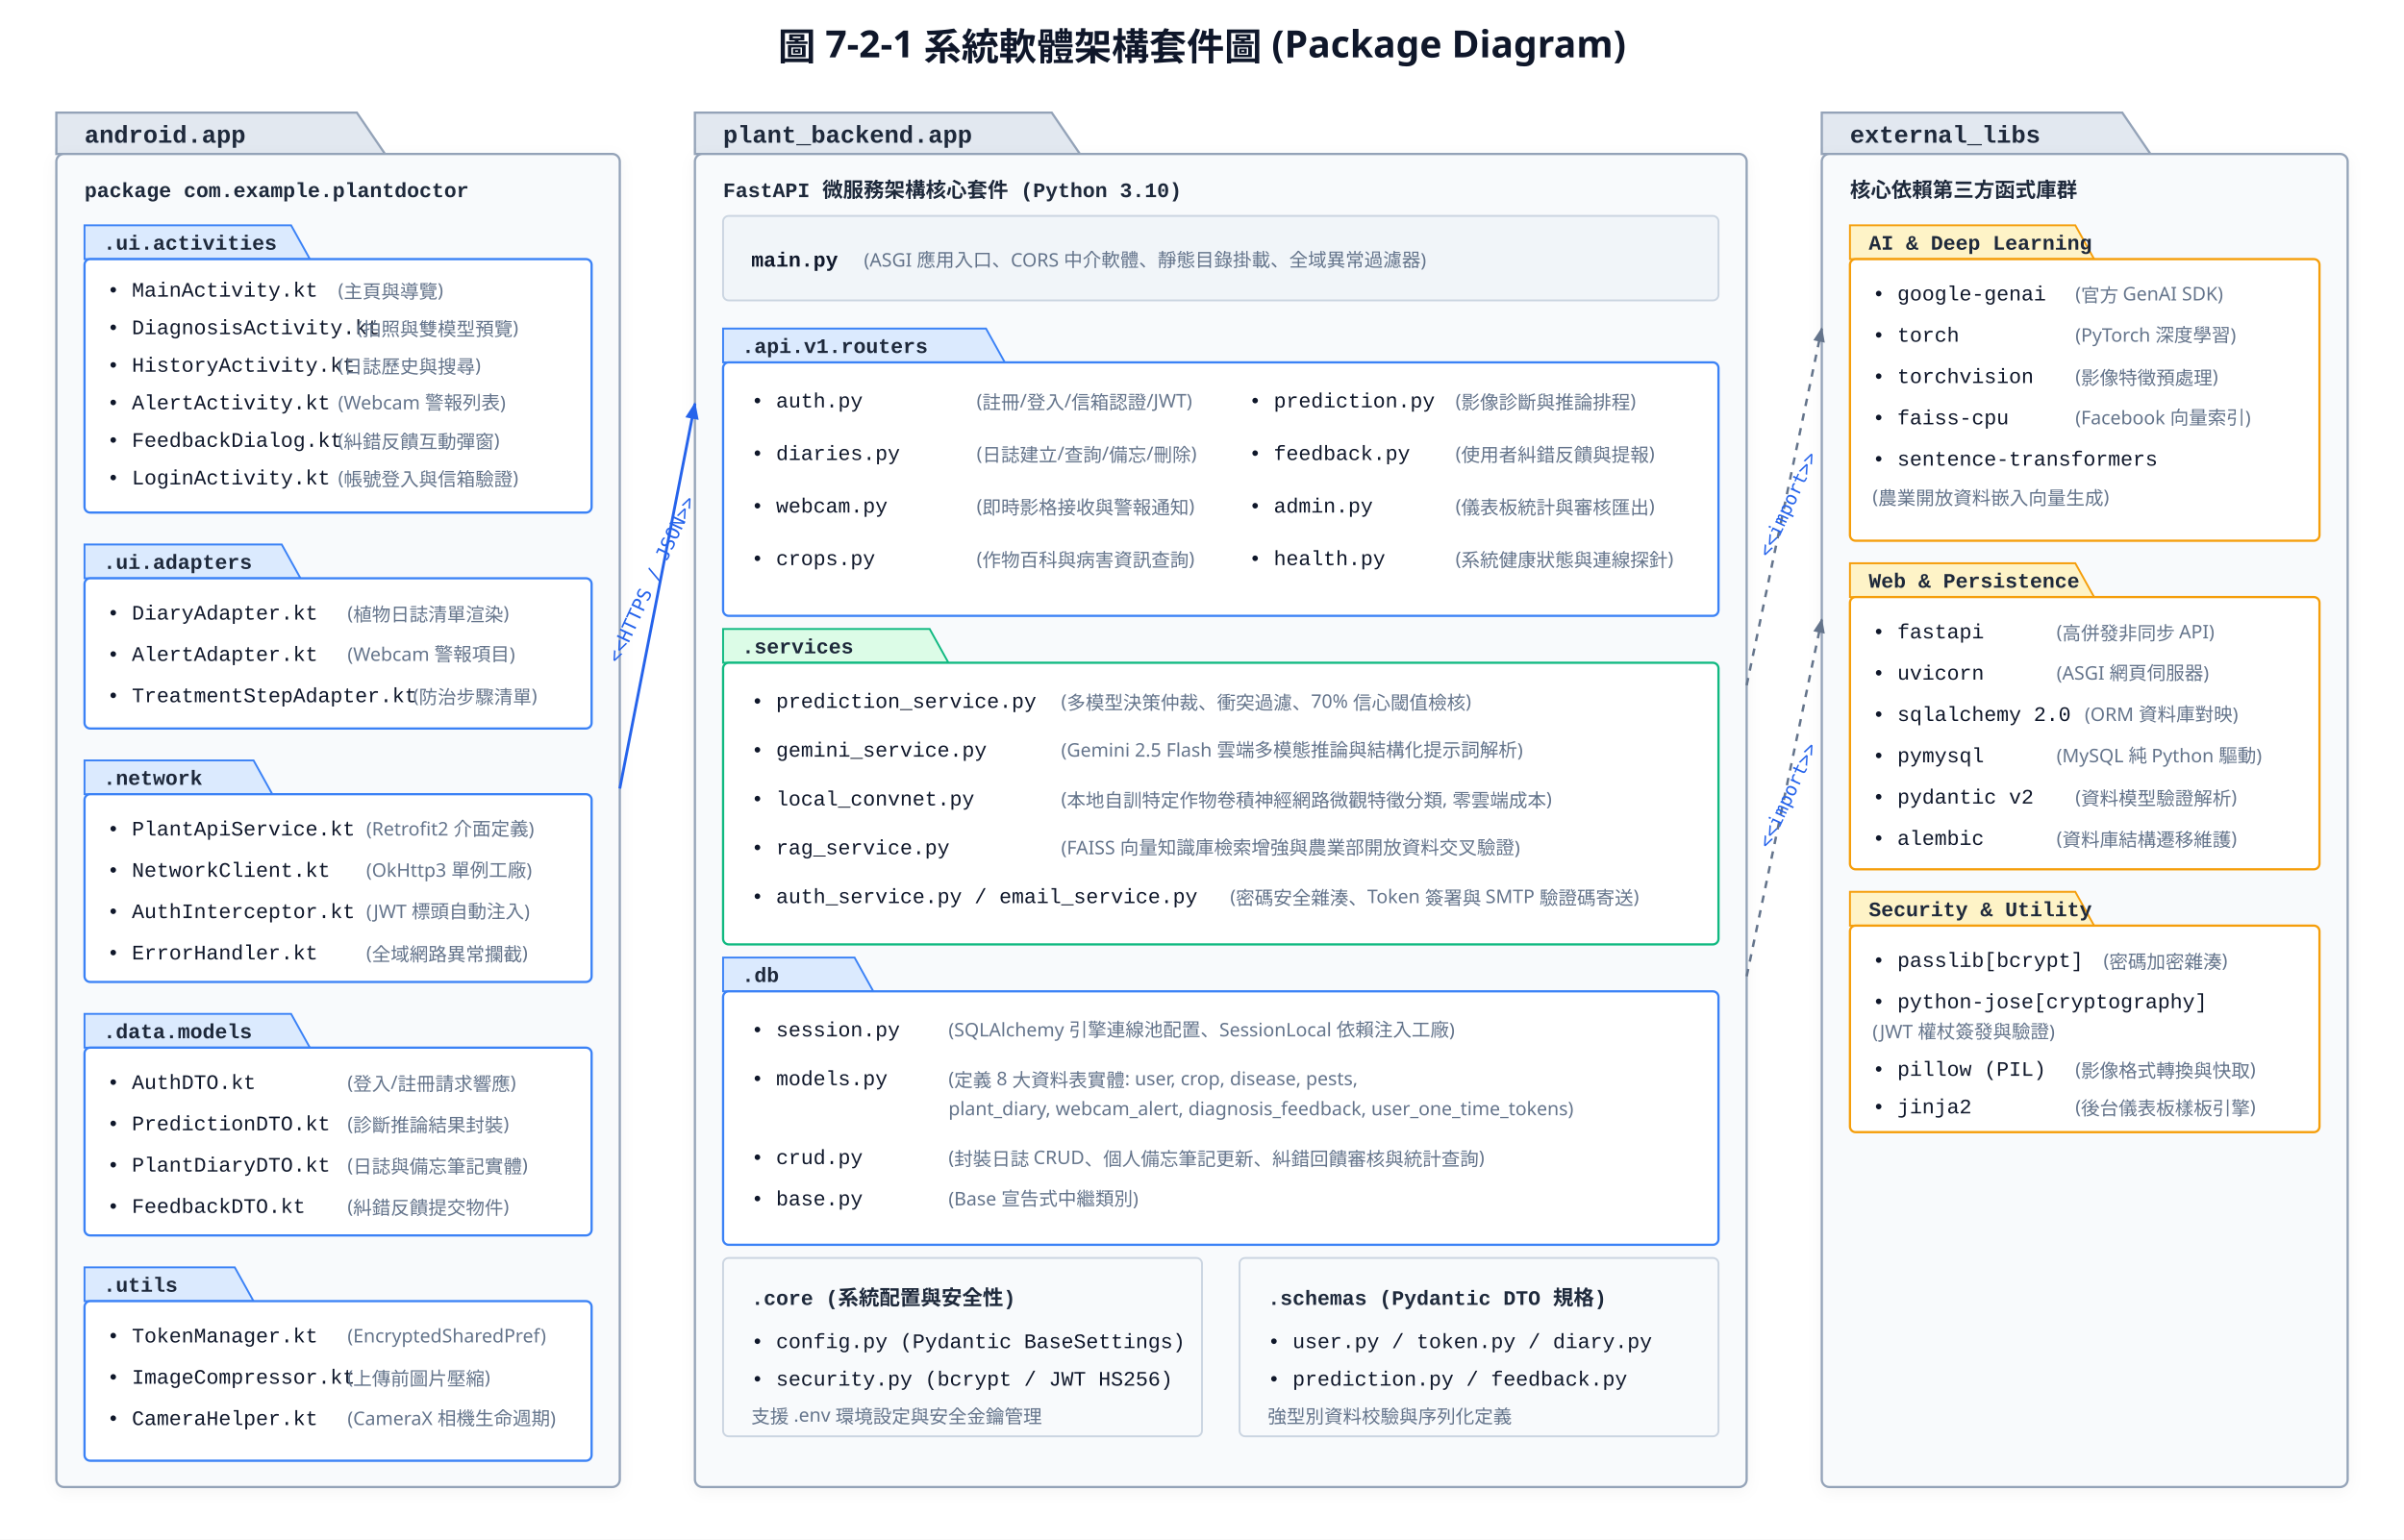
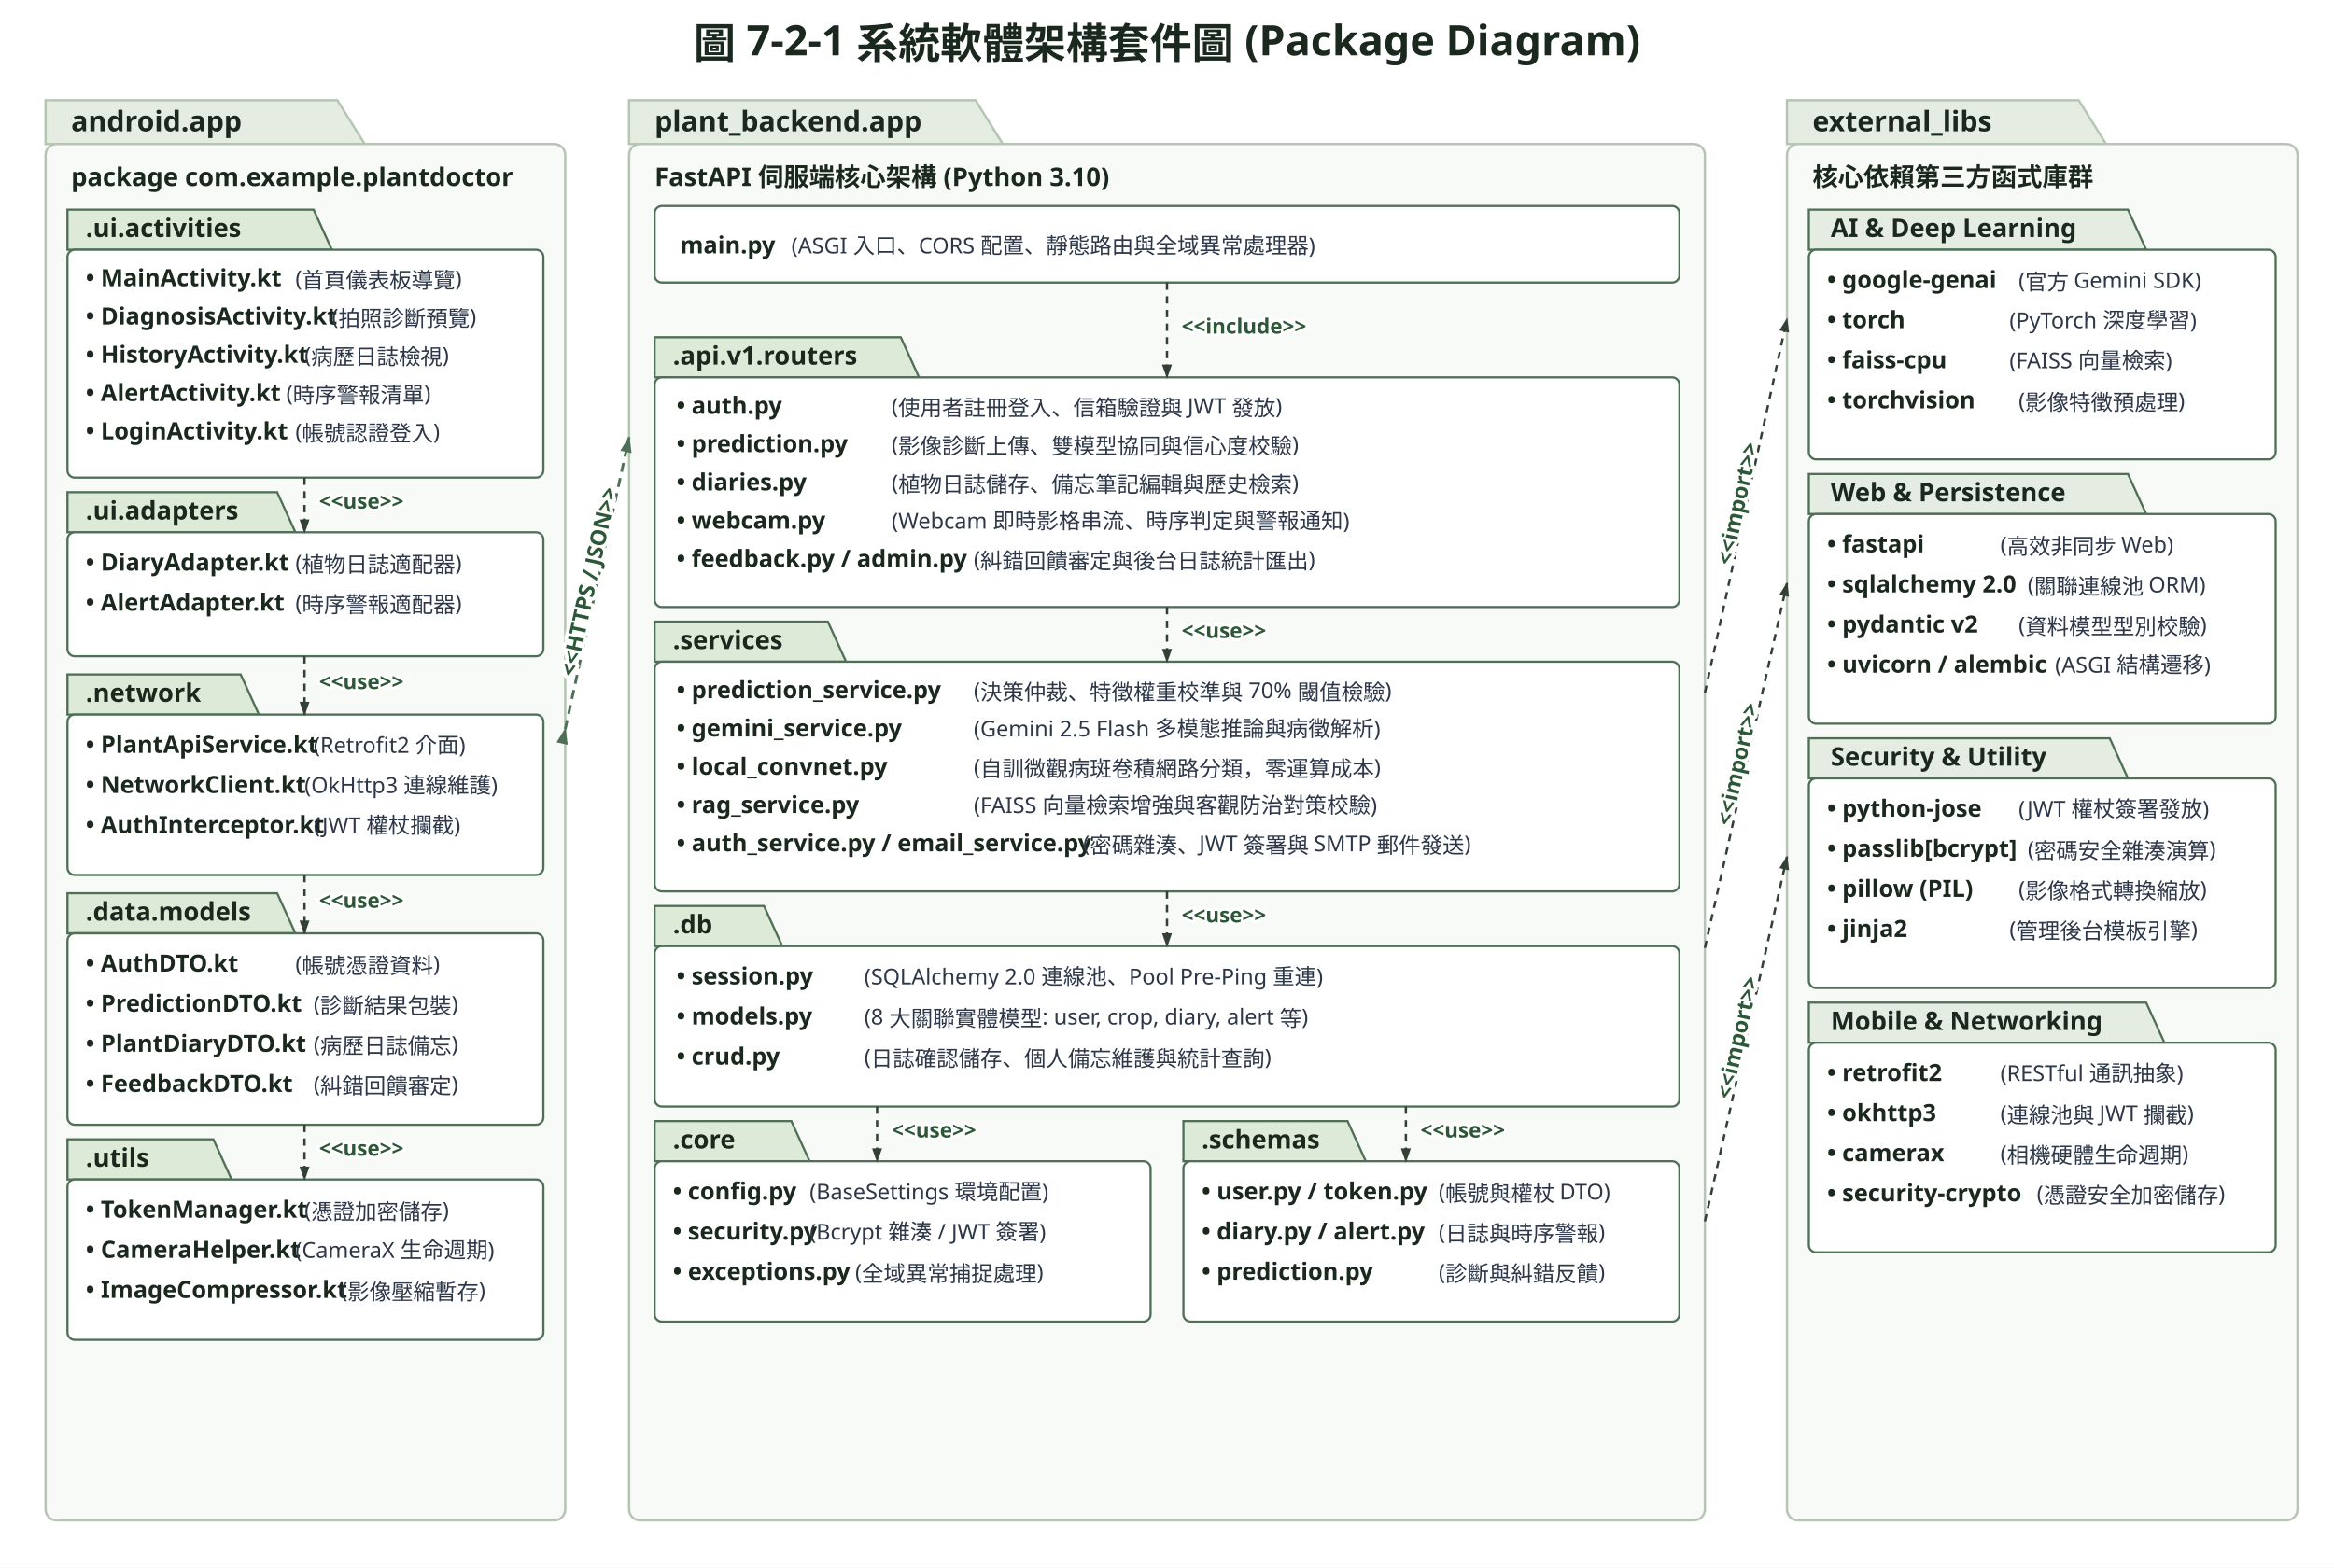
- <svg xmlns="http://www.w3.org/2000/svg" viewBox="0 0 1280 820" width="1280" height="820">
+ <svg xmlns="http://www.w3.org/2000/svg" viewBox="0 0 1280 860" width="1280" height="860">
  <defs>
    <style>
-       .title { font-family: 'Microsoft JhengHei', 'PingFang TC', sans-serif; font-size: 20px; font-weight: bold; fill: #0f172a; }
-       .pkg-header-text { font-family: 'Consolas', 'Courier New', monospace; font-size: 13px; font-weight: bold; fill: #1e293b; }
-       .subpkg-title { font-family: 'Consolas', 'Courier New', monospace; font-size: 11px; font-weight: bold; fill: #1e293b; }
-       .module-text { font-family: 'Consolas', 'Courier New', monospace; font-size: 11px; fill: #0f172a; }
-       .module-desc { font-family: 'Microsoft JhengHei', sans-serif; font-size: 10px; fill: #64748b; }
-       .dep-label { font-family: 'Consolas', monospace; font-size: 10px; fill: #2563eb; text-anchor: middle; }
-       
-       .pkg-tab { fill: #e2e8f0; stroke: #94a3b8; stroke-width: 1.2; }
-       .pkg-body { fill: #f8fafc; stroke: #94a3b8; stroke-width: 1.2; rx: 4; ry: 4; filter: drop-shadow(0 2px 4px rgba(0,0,0,0.04)); }
-       
-       .subpkg-tab { fill: #dbeafe; stroke: #3b82f6; stroke-width: 1; }
-       .subpkg-body { fill: #ffffff; stroke: #3b82f6; stroke-width: 1.2; rx: 3; ry: 3; }
-       
-       .service-tab { fill: #dcfce7; stroke: #10b981; stroke-width: 1; }
-       .service-body { fill: #ffffff; stroke: #10b981; stroke-width: 1.2; rx: 3; ry: 3; }
- 
-       .ext-tab { fill: #fef3c7; stroke: #f59e0b; stroke-width: 1; }
-       .ext-body { fill: #ffffff; stroke: #f59e0b; stroke-width: 1.2; rx: 3; ry: 3; }
-       
-       .dep-line { stroke: #64748b; stroke-width: 1.3; stroke-dasharray: 4,4; fill: none; marker-end: url(#arrow); }
-       .http-line { stroke: #2563eb; stroke-width: 1.5; fill: none; marker-end: url(#blue-arrow); }
+       .title { font-family: 'Microsoft JhengHei', sans-serif; font-size: 23px; font-weight: bold; fill: #1A281E; }
+       .pkg-header-text { font-family: 'Microsoft JhengHei', sans-serif; font-size: 15.5px; font-weight: bold; fill: #1A281E; }
+       .subpkg-title { font-family: 'Microsoft JhengHei', sans-serif; font-size: 14px; font-weight: bold; fill: #1A281E; }
+       .module-text { font-family: 'Microsoft JhengHei', sans-serif; font-size: 13px; font-weight: bold; fill: #1A281E; }
+       .module-desc { font-family: 'Microsoft JhengHei', sans-serif; font-size: 12px; fill: #2D3748; }
+       .dep-label { font-family: 'Microsoft JhengHei', sans-serif; font-size: 12px; fill: #2D5837; font-weight: bold; text-anchor: middle; paint-order: stroke fill; stroke: #ffffff; stroke-width: 4px; stroke-linejoin: round; }
+       .dep-label-start { font-family: 'Microsoft JhengHei', sans-serif; font-size: 11.5px; fill: #2D5837; font-weight: bold; text-anchor: start; paint-order: stroke fill; stroke: #ffffff; stroke-width: 3px; stroke-linejoin: round; }
+       
+       .pkg-tab { fill: #E5EDE3; stroke: #B5C6B3; stroke-width: 1.3; }
+       .pkg-body { fill: #F8FAF7; stroke: #B5C6B3; stroke-width: 1.3; rx: 6; ry: 6; }
+       
+       .subpkg-tab { fill: #DDEAD7; stroke: #4F7057; stroke-width: 1.2; }
+       .subpkg-body { fill: #ffffff; stroke: #4F7057; stroke-width: 1.2; rx: 4; ry: 4; }
+       
+       .ext-tab { fill: #E5EDE3; stroke: #4F7057; stroke-width: 1.2; }
+       .ext-body { fill: #ffffff; stroke: #4F7057; stroke-width: 1.2; rx: 4; ry: 4; }
+       
+       .dep-line { stroke: #334035; stroke-width: 1.3; stroke-dasharray: 4,3.5; fill: none; marker-end: url(#arrow); }
+       .http-line { stroke: #4F7057; stroke-width: 1.5; stroke-dasharray: 5,3.5; fill: none; marker-start: url(#green-arrow-start); marker-end: url(#green-arrow-end); }
    </style>
    <marker id="arrow" viewBox="0 0 10 10" refX="9" refY="5" markerWidth="6" markerHeight="6" orient="auto-start-reverse">
-       <path d="M 0 1 L 10 5 L 0 9 z" fill="#64748b" />
+       <path d="M 0 1.5 L 10 5 L 0 8.5 z" fill="#334035" />
    </marker>
-     <marker id="blue-arrow" viewBox="0 0 10 10" refX="9" refY="5" markerWidth="6" markerHeight="6" orient="auto-start-reverse">
-       <path d="M 0 1 L 10 5 L 0 9 z" fill="#2563eb" />
+     <marker id="green-arrow-end" viewBox="0 0 10 10" refX="9" refY="5" markerWidth="6" markerHeight="6" orient="auto-start-reverse">
+       <path d="M 0 1.5 L 10 5 L 0 8.5 z" fill="#4F7057" />
+     </marker>
+     <marker id="green-arrow-start" viewBox="0 0 10 10" refX="1" refY="5" markerWidth="6" markerHeight="6" orient="auto-start-reverse">
+       <path d="M 10 1.5 L 0 5 L 10 8.5 z" fill="#4F7057" />
    </marker>
  </defs>
  <rect width="100%" height="100%" fill="#ffffff" />
  <text x="640" y="32" class="title" text-anchor="middle">圖 7-2-1 系統軟體架構套件圖 (Package Diagram)</text>
-   <g transform="translate(30, 60)">
-     <path d="M 0 0 L 160 0 L 175 22 L 0 22 Z" class="pkg-tab" />
-     <text x="15" y="16" class="pkg-header-text">android.app</text>
-     <rect y="22" width="300" height="710" class="pkg-body" />
-     <text x="15" y="45" class="subpkg-title" fill="#475569">package com.example.plantdoctor</text>
-     <g transform="translate(15, 60)">
-       <path d="M 0 0 L 110 0 L 120 18 L 0 18 Z" class="subpkg-tab" />
-       <text x="10" y="13" class="subpkg-title">.ui.activities</text>
-       <rect y="18" width="270" height="135" class="subpkg-body" />
-       <text x="12" y="38" class="module-text">• MainActivity.kt</text>
-       <text x="135" y="38" class="module-desc">(主頁與導覽)</text>
-       <text x="12" y="58" class="module-text">• DiagnosisActivity.kt</text>
-       <text x="145" y="58" class="module-desc">(拍照與雙模型預覽)</text>
-       <text x="12" y="78" class="module-text">• HistoryActivity.kt</text>
-       <text x="135" y="78" class="module-desc">(日誌歷史與搜尋)</text>
-       <text x="12" y="98" class="module-text">• AlertActivity.kt</text>
-       <text x="135" y="98" class="module-desc">(Webcam 警報列表)</text>
-       <text x="12" y="118" class="module-text">• FeedbackDialog.kt</text>
-       <text x="135" y="118" class="module-desc">(糾錯反饋互動彈窗)</text>
-       <text x="12" y="138" class="module-text">• LoginActivity.kt</text>
-       <text x="135" y="138" class="module-desc">(帳號登入與信箱驗證)</text>
-     </g>
-     <g transform="translate(15, 230)">
-       <path d="M 0 0 L 105 0 L 115 18 L 0 18 Z" class="subpkg-tab" />
-       <text x="10" y="13" class="subpkg-title">.ui.adapters</text>
-       <rect y="18" width="270" height="80" class="subpkg-body" />
-       <text x="12" y="40" class="module-text">• DiaryAdapter.kt</text>
-       <text x="140" y="40" class="module-desc">(植物日誌清單渲染)</text>
-       <text x="12" y="62" class="module-text">• AlertAdapter.kt</text>
-       <text x="140" y="62" class="module-desc">(Webcam 警報項目)</text>
-       <text x="12" y="84" class="module-text">• TreatmentStepAdapter.kt</text>
-       <text x="175" y="84" class="module-desc">(防治步驟清單)</text>
-     </g>
-     <g transform="translate(15, 345)">
-       <path d="M 0 0 L 90 0 L 100 18 L 0 18 Z" class="subpkg-tab" />
-       <text x="10" y="13" class="subpkg-title">.network</text>
-       <rect y="18" width="270" height="100" class="subpkg-body" />
-       <text x="12" y="40" class="module-text">• PlantApiService.kt</text>
-       <text x="150" y="40" class="module-desc">(Retrofit2 介面定義)</text>
-       <text x="12" y="62" class="module-text">• NetworkClient.kt</text>
-       <text x="150" y="62" class="module-desc">(OkHttp3 單例工廠)</text>
-       <text x="12" y="84" class="module-text">• AuthInterceptor.kt</text>
-       <text x="150" y="84" class="module-desc">(JWT 標頭自動注入)</text>
-       <text x="12" y="106" class="module-text">• ErrorHandler.kt</text>
-       <text x="150" y="106" class="module-desc">(全域網路異常攔截)</text>
-     </g>
-     <g transform="translate(15, 480)">
-       <path d="M 0 0 L 110 0 L 120 18 L 0 18 Z" class="subpkg-tab" />
-       <text x="10" y="13" class="subpkg-title">.data.models</text>
-       <rect y="18" width="270" height="100" class="subpkg-body" />
-       <text x="12" y="40" class="module-text">• AuthDTO.kt</text>
-       <text x="140" y="40" class="module-desc">(登入/註冊請求響應)</text>
-       <text x="12" y="62" class="module-text">• PredictionDTO.kt</text>
-       <text x="140" y="62" class="module-desc">(診斷推論結果封裝)</text>
-       <text x="12" y="84" class="module-text">• PlantDiaryDTO.kt</text>
-       <text x="140" y="84" class="module-desc">(日誌與備忘筆記實體)</text>
-       <text x="12" y="106" class="module-text">• FeedbackDTO.kt</text>
-       <text x="140" y="106" class="module-desc">(糾錯反饋提交物件)</text>
-     </g>
-     <g transform="translate(15, 615)">
-       <path d="M 0 0 L 80 0 L 90 18 L 0 18 Z" class="subpkg-tab" />
-       <text x="10" y="13" class="subpkg-title">.utils</text>
-       <rect y="18" width="270" height="85" class="subpkg-body" />
-       <text x="12" y="40" class="module-text">• TokenManager.kt</text>
-       <text x="140" y="40" class="module-desc">(EncryptedSharedPref)</text>
-       <text x="12" y="62" class="module-text">• ImageCompressor.kt</text>
-       <text x="140" y="62" class="module-desc">(上傳前圖片壓縮)</text>
-       <text x="12" y="84" class="module-text">• CameraHelper.kt</text>
-       <text x="140" y="84" class="module-desc">(CameraX 相機生命週期)</text>
-     </g>
+   <g transform="translate(25, 55)">
+     <path d="M 0 0 L 160 0 L 175 24 L 0 24 Z" class="pkg-tab" />
+     <text x="14" y="17" class="pkg-header-text">android.app</text>
+     <rect y="24" width="285" height="755" class="pkg-body" />
+     <text x="14" y="47" class="subpkg-title" fill="#2D3748">package com.example.plantdoctor</text>
+     <g transform="translate(12, 60)">
+       <path d="M 0 0 L 135 0 L 145 22 L 0 22 Z" class="subpkg-tab" />
+       <text x="10" y="15" class="subpkg-title">.ui.activities</text>
+       <rect y="22" width="261" height="125" class="subpkg-body" />
+       <text x="10" y="42" class="module-text">• MainActivity.kt</text>
+       <text x="125" y="42" class="module-desc">(首頁儀表板導覽)</text>
+       <text x="10" y="63" class="module-text">• DiagnosisActivity.kt</text>
+       <text x="145" y="63" class="module-desc">(拍照診斷預覽)</text>
+       <text x="10" y="84" class="module-text">• HistoryActivity.kt</text>
+       <text x="130" y="84" class="module-desc">(病歷日誌檢視)</text>
+       <text x="10" y="105" class="module-text">• AlertActivity.kt</text>
+       <text x="120" y="105" class="module-desc">(時序警報清單)</text>
+       <text x="10" y="126" class="module-text">• LoginActivity.kt</text>
+       <text x="125" y="126" class="module-desc">(帳號認證登入)</text>
+     </g>
+     <g transform="translate(12, 215)">
+       <path d="M 0 0 L 115 0 L 125 22 L 0 22 Z" class="subpkg-tab" />
+       <text x="10" y="15" class="subpkg-title">.ui.adapters</text>
+       <rect y="22" width="261" height="68" class="subpkg-body" />
+       <text x="10" y="43" class="module-text">• DiaryAdapter.kt</text>
+       <text x="125" y="43" class="module-desc">(植物日誌適配器)</text>
+       <text x="10" y="65" class="module-text">• AlertAdapter.kt</text>
+       <text x="125" y="65" class="module-desc">(時序警報適配器)</text>
+     </g>
+     <g transform="translate(12, 315)">
+       <path d="M 0 0 L 95 0 L 105 22 L 0 22 Z" class="subpkg-tab" />
+       <text x="10" y="15" class="subpkg-title">.network</text>
+       <rect y="22" width="261" height="88" class="subpkg-body" />
+       <text x="10" y="43" class="module-text">• PlantApiService.kt</text>
+       <text x="135" y="43" class="module-desc">(Retrofit2 介面)</text>
+       <text x="10" y="65" class="module-text">• NetworkClient.kt</text>
+       <text x="130" y="65" class="module-desc">(OkHttp3 連線維護)</text>
+       <text x="10" y="87" class="module-text">• AuthInterceptor.kt</text>
+       <text x="135" y="87" class="module-desc">(JWT 權杖攔截)</text>
+     </g>
+     <g transform="translate(12, 435)">
+       <path d="M 0 0 L 115 0 L 125 22 L 0 22 Z" class="subpkg-tab" />
+       <text x="10" y="15" class="subpkg-title">.data.models</text>
+       <rect y="22" width="261" height="105" class="subpkg-body" />
+       <text x="10" y="43" class="module-text">• AuthDTO.kt</text>
+       <text x="125" y="43" class="module-desc">(帳號憑證資料)</text>
+       <text x="10" y="65" class="module-text">• PredictionDTO.kt</text>
+       <text x="135" y="65" class="module-desc">(診斷結果包裝)</text>
+       <text x="10" y="87" class="module-text">• PlantDiaryDTO.kt</text>
+       <text x="135" y="87" class="module-desc">(病歷日誌備忘)</text>
+       <text x="10" y="109" class="module-text">• FeedbackDTO.kt</text>
+       <text x="135" y="109" class="module-desc">(糾錯回饋審定)</text>
+     </g>
+     <g transform="translate(12, 570)">
+       <path d="M 0 0 L 80 0 L 90 22 L 0 22 Z" class="subpkg-tab" />
+       <text x="10" y="15" class="subpkg-title">.utils</text>
+       <rect y="22" width="261" height="88" class="subpkg-body" />
+       <text x="10" y="43" class="module-text">• TokenManager.kt</text>
+       <text x="130" y="43" class="module-desc">(憑證加密儲存)</text>
+       <text x="10" y="65" class="module-text">• CameraHelper.kt</text>
+       <text x="125" y="65" class="module-desc">(CameraX 生命週期)</text>
+       <text x="10" y="87" class="module-text">• ImageCompressor.kt</text>
+       <text x="150" y="87" class="module-desc">(影像壓縮暫存)</text>
+     </g>
+     <line x1="142" y1="207" x2="142" y2="237" class="dep-line" id="dep-and-1" />
+     <text x="150" y="224" class="dep-label-start">&lt;&lt;use&gt;&gt;</text>
+     <line x1="142" y1="305" x2="142" y2="337" class="dep-line" id="dep-and-2" />
+     <text x="150" y="323" class="dep-label-start">&lt;&lt;use&gt;&gt;</text>
+     <line x1="142" y1="425" x2="142" y2="457" class="dep-line" id="dep-and-3" />
+     <text x="150" y="443" class="dep-label-start">&lt;&lt;use&gt;&gt;</text>
+     <line x1="142" y1="562" x2="142" y2="592" class="dep-line" id="dep-and-4" />
+     <text x="150" y="579" class="dep-label-start">&lt;&lt;use&gt;&gt;</text>
  </g>
-   <g transform="translate(370, 60)">
-     <path d="M 0 0 L 190 0 L 205 22 L 0 22 Z" class="pkg-tab" />
-     <text x="15" y="16" class="pkg-header-text">plant_backend.app</text>
-     <rect y="22" width="560" height="710" class="pkg-body" />
-     <text x="15" y="45" class="subpkg-title" fill="#475569">FastAPI 微服務架構核心套件 (Python 3.10)</text>
-     <g transform="translate(15, 55)">
-       <rect width="530" height="45" fill="#f1f5f9" stroke="#cbd5e1" rx="3" />
-       <text x="15" y="27" class="module-text" font-weight="bold">main.py</text>
-       <text x="75" y="27" class="module-desc">(ASGI 應用入口、CORS 中介軟體、靜態目錄掛載、全域異常過濾器)</text>
-     </g>
-     <g transform="translate(15, 115)">
-       <path d="M 0 0 L 140 0 L 150 18 L 0 18 Z" class="subpkg-tab" />
-       <text x="10" y="13" class="subpkg-title">.api.v1.routers</text>
-       <rect y="18" width="530" height="135" class="subpkg-body" />
-       <text x="15" y="42" class="module-text">• auth.py</text>
-       <text x="135" y="42" class="module-desc">(註冊/登入/信箱認證/JWT)</text>
-       <text x="280" y="42" class="module-text">• prediction.py</text>
-       <text x="390" y="42" class="module-desc">(影像診斷與推論排程)</text>
-       <text x="15" y="70" class="module-text">• diaries.py</text>
-       <text x="135" y="70" class="module-desc">(日誌建立/查詢/備忘/刪除)</text>
-       <text x="280" y="70" class="module-text">• feedback.py</text>
-       <text x="390" y="70" class="module-desc">(使用者糾錯反饋與提報)</text>
-       <text x="15" y="98" class="module-text">• webcam.py</text>
-       <text x="135" y="98" class="module-desc">(即時影格接收與警報通知)</text>
-       <text x="280" y="98" class="module-text">• admin.py</text>
-       <text x="390" y="98" class="module-desc">(儀表板統計與審核匯出)</text>
-       <text x="15" y="126" class="module-text">• crops.py</text>
-       <text x="135" y="126" class="module-desc">(作物百科與病害資訊查詢)</text>
-       <text x="280" y="126" class="module-text">• health.py</text>
-       <text x="390" y="126" class="module-desc">(系統健康狀態與連線探針)</text>
-     </g>
-     <g transform="translate(15, 275)">
-       <path d="M 0 0 L 110 0 L 120 18 L 0 18 Z" class="service-tab" />
-       <text x="10" y="13" class="subpkg-title">.services</text>
-       <rect y="18" width="530" height="150" class="service-body" />
-       <text x="15" y="42" class="module-text">• prediction_service.py</text>
-       <text x="180" y="42" class="module-desc">(多模型決策仲裁、衝突過濾、70% 信心閾值檢核)</text>
-       <text x="15" y="68" class="module-text">• gemini_service.py</text>
-       <text x="180" y="68" class="module-desc">(Gemini 2.5 Flash 雲端多模態推論與結構化提示詞解析)</text>
-       <text x="15" y="94" class="module-text">• local_convnet.py</text>
-       <text x="180" y="94" class="module-desc">(本地自訓特定作物卷積神經網路微觀特徵分類, 零雲端成本)</text>
-       <text x="15" y="120" class="module-text">• rag_service.py</text>
-       <text x="180" y="120" class="module-desc">(FAISS 向量知識庫檢索增強與農業部開放資料交叉驗證)</text>
-       <text x="15" y="146" class="module-text">• auth_service.py / email_service.py</text>
-       <text x="270" y="146" class="module-desc">(密碼安全雜湊、Token 簽署與 SMTP 驗證碼寄送)</text>
-     </g>
-     <g transform="translate(15, 450)">
-       <path d="M 0 0 L 70 0 L 80 18 L 0 18 Z" class="subpkg-tab" />
-       <text x="10" y="13" class="subpkg-title">.db</text>
-       <rect y="18" width="530" height="135" class="subpkg-body" />
-       <text x="15" y="42" class="module-text">• session.py</text>
-       <text x="120" y="42" class="module-desc">(SQLAlchemy 引擎連線池配置、SessionLocal 依賴注入工廠)</text>
-       <text x="15" y="68" class="module-text">• models.py</text>
-       <text x="120" y="68" class="module-desc">(定義 8 大資料表實體: user, crop, disease, pests,</text>
-       <text x="120" y="84" class="module-desc"> plant_diary, webcam_alert, diagnosis_feedback, user_one_time_tokens)</text>
-       <text x="15" y="110" class="module-text">• crud.py</text>
-       <text x="120" y="110" class="module-desc">(封裝日誌 CRUD、個人備忘筆記更新、糾錯回饋審核與統計查詢)</text>
-       <text x="15" y="132" class="module-text">• base.py</text>
-       <text x="120" y="132" class="module-desc">(Base 宣告式中繼類別)</text>
-     </g>
-     <g transform="translate(15, 610)">
-       <rect width="255" height="95" fill="#f8fafc" stroke="#cbd5e1" rx="3" />
-       <text x="15" y="25" class="subpkg-title">.core (系統配置與安全性)</text>
-       <text x="15" y="48" class="module-text">• config.py (Pydantic BaseSettings)</text>
-       <text x="15" y="68" class="module-text">• security.py (bcrypt / JWT HS256)</text>
-       <text x="15" y="88" class="module-desc">支援 .env 環境設定與安全金鑰管理</text>
-       <g transform="translate(275, 0)">
-         <rect width="255" height="95" fill="#f8fafc" stroke="#cbd5e1" rx="3" />
-         <text x="15" y="25" class="subpkg-title">.schemas (Pydantic DTO 規格)</text>
-         <text x="15" y="48" class="module-text">• user.py / token.py / diary.py</text>
-         <text x="15" y="68" class="module-text">• prediction.py / feedback.py</text>
-         <text x="15" y="88" class="module-desc">強型別資料校驗與序列化定義</text>
+   <g transform="translate(345, 55)">
+     <path d="M 0 0 L 190 0 L 205 24 L 0 24 Z" class="pkg-tab" />
+     <text x="14" y="17" class="pkg-header-text">plant_backend.app</text>
+     <rect y="24" width="590" height="755" class="pkg-body" />
+     <text x="14" y="47" class="subpkg-title" fill="#2D3748">FastAPI 伺服端核心架構 (Python 3.10)</text>
+     <g transform="translate(14, 58)">
+       <rect width="562" height="42" class="subpkg-body" />
+       <text x="14" y="26" class="module-text">main.py</text>
+       <text x="75" y="26" class="module-desc">(ASGI 入口、CORS 配置、靜態路由與全域異常處理器)</text>
+     </g>
+     <g transform="translate(14, 130)">
+       <path d="M 0 0 L 135 0 L 145 22 L 0 22 Z" class="subpkg-tab" />
+       <text x="10" y="15" class="subpkg-title">.api.v1.routers</text>
+       <rect y="22" width="562" height="126" class="subpkg-body" />
+       <text x="12" y="42" class="module-text">• auth.py</text>
+       <text x="130" y="42" class="module-desc">(使用者註冊登入、信箱驗證與 JWT 發放)</text>
+       <text x="12" y="63" class="module-text">• prediction.py</text>
+       <text x="130" y="63" class="module-desc">(影像診斷上傳、雙模型協同與信心度校驗)</text>
+       <text x="12" y="84" class="module-text">• diaries.py</text>
+       <text x="130" y="84" class="module-desc">(植物日誌儲存、備忘筆記編輯與歷史檢索)</text>
+       <text x="12" y="105" class="module-text">• webcam.py</text>
+       <text x="130" y="105" class="module-desc">(Webcam 即時影格串流、時序判定與警報通知)</text>
+       <text x="12" y="126" class="module-text">• feedback.py / admin.py</text>
+       <text x="175" y="126" class="module-desc">(糾錯回饋審定與後台日誌統計匯出)</text>
+     </g>
+     <g transform="translate(14, 286)">
+       <path d="M 0 0 L 95 0 L 105 22 L 0 22 Z" class="subpkg-tab" />
+       <text x="10" y="15" class="subpkg-title">.services</text>
+       <rect y="22" width="562" height="126" class="subpkg-body" />
+       <text x="12" y="42" class="module-text">• prediction_service.py</text>
+       <text x="175" y="42" class="module-desc">(決策仲裁、特徵權重校準與 70% 閾值檢驗)</text>
+       <text x="12" y="63" class="module-text">• gemini_service.py</text>
+       <text x="175" y="63" class="module-desc">(Gemini 2.5 Flash 多模態推論與病徵解析)</text>
+       <text x="12" y="84" class="module-text">• local_convnet.py</text>
+       <text x="175" y="84" class="module-desc">(自訓微觀病斑卷積網路分類，零運算成本)</text>
+       <text x="12" y="105" class="module-text">• rag_service.py</text>
+       <text x="175" y="105" class="module-desc">(FAISS 向量檢索增強與客觀防治對策校驗)</text>
+       <text x="12" y="126" class="module-text">• auth_service.py / email_service.py</text>
+       <text x="235" y="126" class="module-desc">(密碼雜湊、JWT 簽署與 SMTP 郵件發送)</text>
+     </g>
+     <g transform="translate(14, 442)">
+       <path d="M 0 0 L 60 0 L 70 22 L 0 22 Z" class="subpkg-tab" />
+       <text x="10" y="15" class="subpkg-title">.db</text>
+       <rect y="22" width="562" height="88" class="subpkg-body" />
+       <text x="12" y="43" class="module-text">• session.py</text>
+       <text x="115" y="43" class="module-desc">(SQLAlchemy 2.0 連線池、Pool Pre-Ping 重連)</text>
+       <text x="12" y="65" class="module-text">• models.py</text>
+       <text x="115" y="65" class="module-desc">(8 大關聯實體模型: user, crop, diary, alert 等)</text>
+       <text x="12" y="87" class="module-text">• crud.py</text>
+       <text x="115" y="87" class="module-desc">(日誌確認儲存、個人備忘維護與統計查詢)</text>
+     </g>
+     <g transform="translate(14, 560)">
+       <path d="M 0 0 L 75 0 L 85 22 L 0 22 Z" class="subpkg-tab" />
+       <text x="10" y="15" class="subpkg-title">.core</text>
+       <rect y="22" width="272" height="88" class="subpkg-body" />
+       <text x="10" y="43" class="module-text">• config.py</text>
+       <text x="85" y="43" class="module-desc">(BaseSettings 環境配置)</text>
+       <text x="10" y="65" class="module-text">• security.py</text>
+       <text x="85" y="65" class="module-desc">(Bcrypt 雜湊 / JWT 簽署)</text>
+       <text x="10" y="87" class="module-text">• exceptions.py</text>
+       <text x="110" y="87" class="module-desc">(全域異常捕捉處理)</text>
+       <g transform="translate(290, 0)">
+         <path d="M 0 0 L 90 0 L 100 22 L 0 22 Z" class="subpkg-tab" />
+         <text x="10" y="15" class="subpkg-title">.schemas</text>
+         <rect y="22" width="272" height="88" class="subpkg-body" />
+         <text x="10" y="43" class="module-text">• user.py / token.py</text>
+         <text x="140" y="43" class="module-desc">(帳號與權杖 DTO)</text>
+         <text x="10" y="65" class="module-text">• diary.py / alert.py</text>
+         <text x="140" y="65" class="module-desc">(日誌與時序警報)</text>
+         <text x="10" y="87" class="module-text">• prediction.py</text>
+         <text x="140" y="87" class="module-desc">(診斷與糾錯反饋)</text>
      </g>
    </g>
+     <line x1="295" y1="100" x2="295" y2="152" class="dep-line" id="dep-be-0" />
+     <text x="303" y="128" class="dep-label-start">&lt;&lt;include&gt;&gt;</text>
+     <line x1="295" y1="278" x2="295" y2="308" class="dep-line" id="dep-be-1" />
+     <text x="303" y="295" class="dep-label-start">&lt;&lt;use&gt;&gt;</text>
+     <line x1="295" y1="434" x2="295" y2="464" class="dep-line" id="dep-be-2" />
+     <text x="303" y="451" class="dep-label-start">&lt;&lt;use&gt;&gt;</text>
+     <line x1="136" y1="552" x2="136" y2="582" class="dep-line" id="dep-be-3" />
+     <text x="144" y="569" class="dep-label-start">&lt;&lt;use&gt;&gt;</text>
+     <line x1="426" y1="552" x2="426" y2="582" class="dep-line" id="dep-be-4" />
+     <text x="434" y="569" class="dep-label-start">&lt;&lt;use&gt;&gt;</text>
  </g>
-   <g transform="translate(970, 60)">
-     <path d="M 0 0 L 160 0 L 175 22 L 0 22 Z" class="pkg-tab" />
-     <text x="15" y="16" class="pkg-header-text">external_libs</text>
-     <rect y="22" width="280" height="710" class="pkg-body" />
-     <text x="15" y="45" class="subpkg-title" fill="#475569">核心依賴第三方函式庫群</text>
-     <g transform="translate(15, 60)">
-       <path d="M 0 0 L 120 0 L 130 18 L 0 18 Z" class="ext-tab" />
-       <text x="10" y="13" class="subpkg-title">AI &amp; Deep Learning</text>
-       <rect y="18" width="250" height="150" class="ext-body" />
-       <text x="12" y="40" class="module-text">• google-genai</text>
-       <text x="120" y="40" class="module-desc">(官方 GenAI SDK)</text>
-       <text x="12" y="62" class="module-text">• torch</text>
-       <text x="120" y="62" class="module-desc">(PyTorch 深度學習)</text>
-       <text x="12" y="84" class="module-text">• torchvision</text>
-       <text x="120" y="84" class="module-desc">(影像特徵預處理)</text>
-       <text x="12" y="106" class="module-text">• faiss-cpu</text>
-       <text x="120" y="106" class="module-desc">(Facebook 向量索引)</text>
-       <text x="12" y="128" class="module-text">• sentence-transformers</text>
-       <text x="12" y="148" class="module-desc">(農業開放資料嵌入向量生成)</text>
-     </g>
-     <g transform="translate(15, 240)">
-       <path d="M 0 0 L 120 0 L 130 18 L 0 18 Z" class="ext-tab" />
-       <text x="10" y="13" class="subpkg-title">Web &amp; Persistence</text>
-       <rect y="18" width="250" height="145" class="ext-body" />
-       <text x="12" y="40" class="module-text">• fastapi</text>
-       <text x="110" y="40" class="module-desc">(高併發非同步 API)</text>
-       <text x="12" y="62" class="module-text">• uvicorn</text>
-       <text x="110" y="62" class="module-desc">(ASGI 網頁伺服器)</text>
-       <text x="12" y="84" class="module-text">• sqlalchemy 2.0</text>
-       <text x="125" y="84" class="module-desc">(ORM 資料庫對映)</text>
-       <text x="12" y="106" class="module-text">• pymysql</text>
-       <text x="110" y="106" class="module-desc">(MySQL 純 Python 驅動)</text>
-       <text x="12" y="128" class="module-text">• pydantic v2</text>
-       <text x="120" y="128" class="module-desc">(資料模型驗證解析)</text>
-       <text x="12" y="150" class="module-text">• alembic</text>
-       <text x="110" y="150" class="module-desc">(資料庫結構遷移維護)</text>
-     </g>
-     <g transform="translate(15, 415)">
-       <path d="M 0 0 L 120 0 L 130 18 L 0 18 Z" class="ext-tab" />
-       <text x="10" y="13" class="subpkg-title">Security &amp; Utility</text>
-       <rect y="18" width="250" height="110" class="ext-body" />
-       <text x="12" y="40" class="module-text">• passlib[bcrypt]</text>
-       <text x="135" y="40" class="module-desc">(密碼加密雜湊)</text>
-       <text x="12" y="62" class="module-text">• python-jose[cryptography]</text>
-       <text x="12" y="78" class="module-desc">(JWT 權杖簽發與驗證)</text>
-       <text x="12" y="98" class="module-text">• pillow (PIL)</text>
-       <text x="120" y="98" class="module-desc">(影像格式轉換與快取)</text>
-       <text x="12" y="118" class="module-text">• jinja2</text>
-       <text x="120" y="118" class="module-desc">(後台儀表板樣板引擎)</text>
+   <g transform="translate(980, 55)">
+     <path d="M 0 0 L 160 0 L 175 24 L 0 24 Z" class="pkg-tab" />
+     <text x="14" y="17" class="pkg-header-text">external_libs</text>
+     <rect y="24" width="280" height="755" class="pkg-body" />
+     <text x="14" y="47" class="subpkg-title" fill="#2D3748">核心依賴第三方函式庫群</text>
+     <g transform="translate(12, 60)">
+       <path d="M 0 0 L 175 0 L 185 22 L 0 22 Z" class="ext-tab" />
+       <text x="12" y="15" class="subpkg-title">AI &amp; Deep Learning</text>
+       <rect y="22" width="256" height="115" class="ext-body" />
+       <text x="10" y="43" class="module-text">• google-genai</text>
+       <text x="115" y="43" class="module-desc">(官方 Gemini SDK)</text>
+       <text x="10" y="65" class="module-text">• torch</text>
+       <text x="110" y="65" class="module-desc">(PyTorch 深度學習)</text>
+       <text x="10" y="87" class="module-text">• faiss-cpu</text>
+       <text x="110" y="87" class="module-desc">(FAISS 向量檢索)</text>
+       <text x="10" y="109" class="module-text">• torchvision</text>
+       <text x="115" y="109" class="module-desc">(影像特徵預處理)</text>
+     </g>
+     <g transform="translate(12, 205)">
+       <path d="M 0 0 L 175 0 L 185 22 L 0 22 Z" class="ext-tab" />
+       <text x="12" y="15" class="subpkg-title">Web &amp; Persistence</text>
+       <rect y="22" width="256" height="115" class="ext-body" />
+       <text x="10" y="43" class="module-text">• fastapi</text>
+       <text x="105" y="43" class="module-desc">(高效非同步 Web)</text>
+       <text x="10" y="65" class="module-text">• sqlalchemy 2.0</text>
+       <text x="120" y="65" class="module-desc">(關聯連線池 ORM)</text>
+       <text x="10" y="87" class="module-text">• pydantic v2</text>
+       <text x="115" y="87" class="module-desc">(資料模型型別校驗)</text>
+       <text x="10" y="109" class="module-text">• uvicorn / alembic</text>
+       <text x="135" y="109" class="module-desc">(ASGI 結構遷移)</text>
+     </g>
+     <g transform="translate(12, 350)">
+       <path d="M 0 0 L 165 0 L 175 22 L 0 22 Z" class="ext-tab" />
+       <text x="12" y="15" class="subpkg-title">Security &amp; Utility</text>
+       <rect y="22" width="256" height="115" class="ext-body" />
+       <text x="10" y="43" class="module-text">• python-jose</text>
+       <text x="115" y="43" class="module-desc">(JWT 權杖簽署發放)</text>
+       <text x="10" y="65" class="module-text">• passlib[bcrypt]</text>
+       <text x="120" y="65" class="module-desc">(密碼安全雜湊演算)</text>
+       <text x="10" y="87" class="module-text">• pillow (PIL)</text>
+       <text x="115" y="87" class="module-desc">(影像格式轉換縮放)</text>
+       <text x="10" y="109" class="module-text">• jinja2</text>
+       <text x="110" y="109" class="module-desc">(管理後台模板引擎)</text>
+     </g>
+     <g transform="translate(12, 495)">
+       <path d="M 0 0 L 185 0 L 195 22 L 0 22 Z" class="ext-tab" />
+       <text x="12" y="15" class="subpkg-title">Mobile &amp; Networking</text>
+       <rect y="22" width="256" height="115" class="ext-body" />
+       <text x="10" y="43" class="module-text">• retrofit2</text>
+       <text x="105" y="43" class="module-desc">(RESTful 通訊抽象)</text>
+       <text x="10" y="65" class="module-text">• okhttp3</text>
+       <text x="105" y="65" class="module-desc">(連線池與 JWT 攔截)</text>
+       <text x="10" y="87" class="module-text">• camerax</text>
+       <text x="105" y="87" class="module-desc">(相機硬體生命週期)</text>
+       <text x="10" y="109" class="module-text">• security-crypto</text>
+       <text x="125" y="109" class="module-desc">(憑證安全加密儲存)</text>
    </g>
  </g>
-   <line x1="330" y1="420" x2="370" y2="215" class="http-line" />
-   <text x="350" y="310" class="dep-label" transform="rotate(-65 350 310)">&lt;&lt;HTTPS / JSON&gt;&gt;</text>
-   <line x1="930" y1="365" x2="970" y2="175" class="dep-line" />
-   <text x="955" y="270" class="dep-label" transform="rotate(-65 955 270)">&lt;&lt;import&gt;&gt;</text>
-   <line x1="930" y1="520" x2="970" y2="330" class="dep-line" />
-   <text x="955" y="425" class="dep-label" transform="rotate(-65 955 425)">&lt;&lt;import&gt;&gt;</text>
+   <line x1="310" y1="400" x2="345" y2="240" class="http-line" id="line136" />
+   <text x="327" y="320" class="dep-label" transform="rotate(-77.5, 327, 320)">&lt;&lt;HTTPS / JSON&gt;&gt;</text>
+   <line x1="935" y1="380" x2="980" y2="175" class="dep-line" id="line137" />
+   <text x="957" y="277" class="dep-label" transform="rotate(-77.6, 957, 277)">&lt;&lt;import&gt;&gt;</text>
+   <line x1="935" y1="520" x2="980" y2="320" class="dep-line" id="line138" />
+   <text x="957" y="420" class="dep-label" transform="rotate(-77.3, 957, 420)">&lt;&lt;import&gt;&gt;</text>
+   <line x1="935" y1="670" x2="980" y2="470" class="dep-line" id="dep-ext-3" />
+   <text x="957" y="570" class="dep-label" transform="rotate(-77.3, 957, 570)">&lt;&lt;import&gt;&gt;</text>
</svg>
